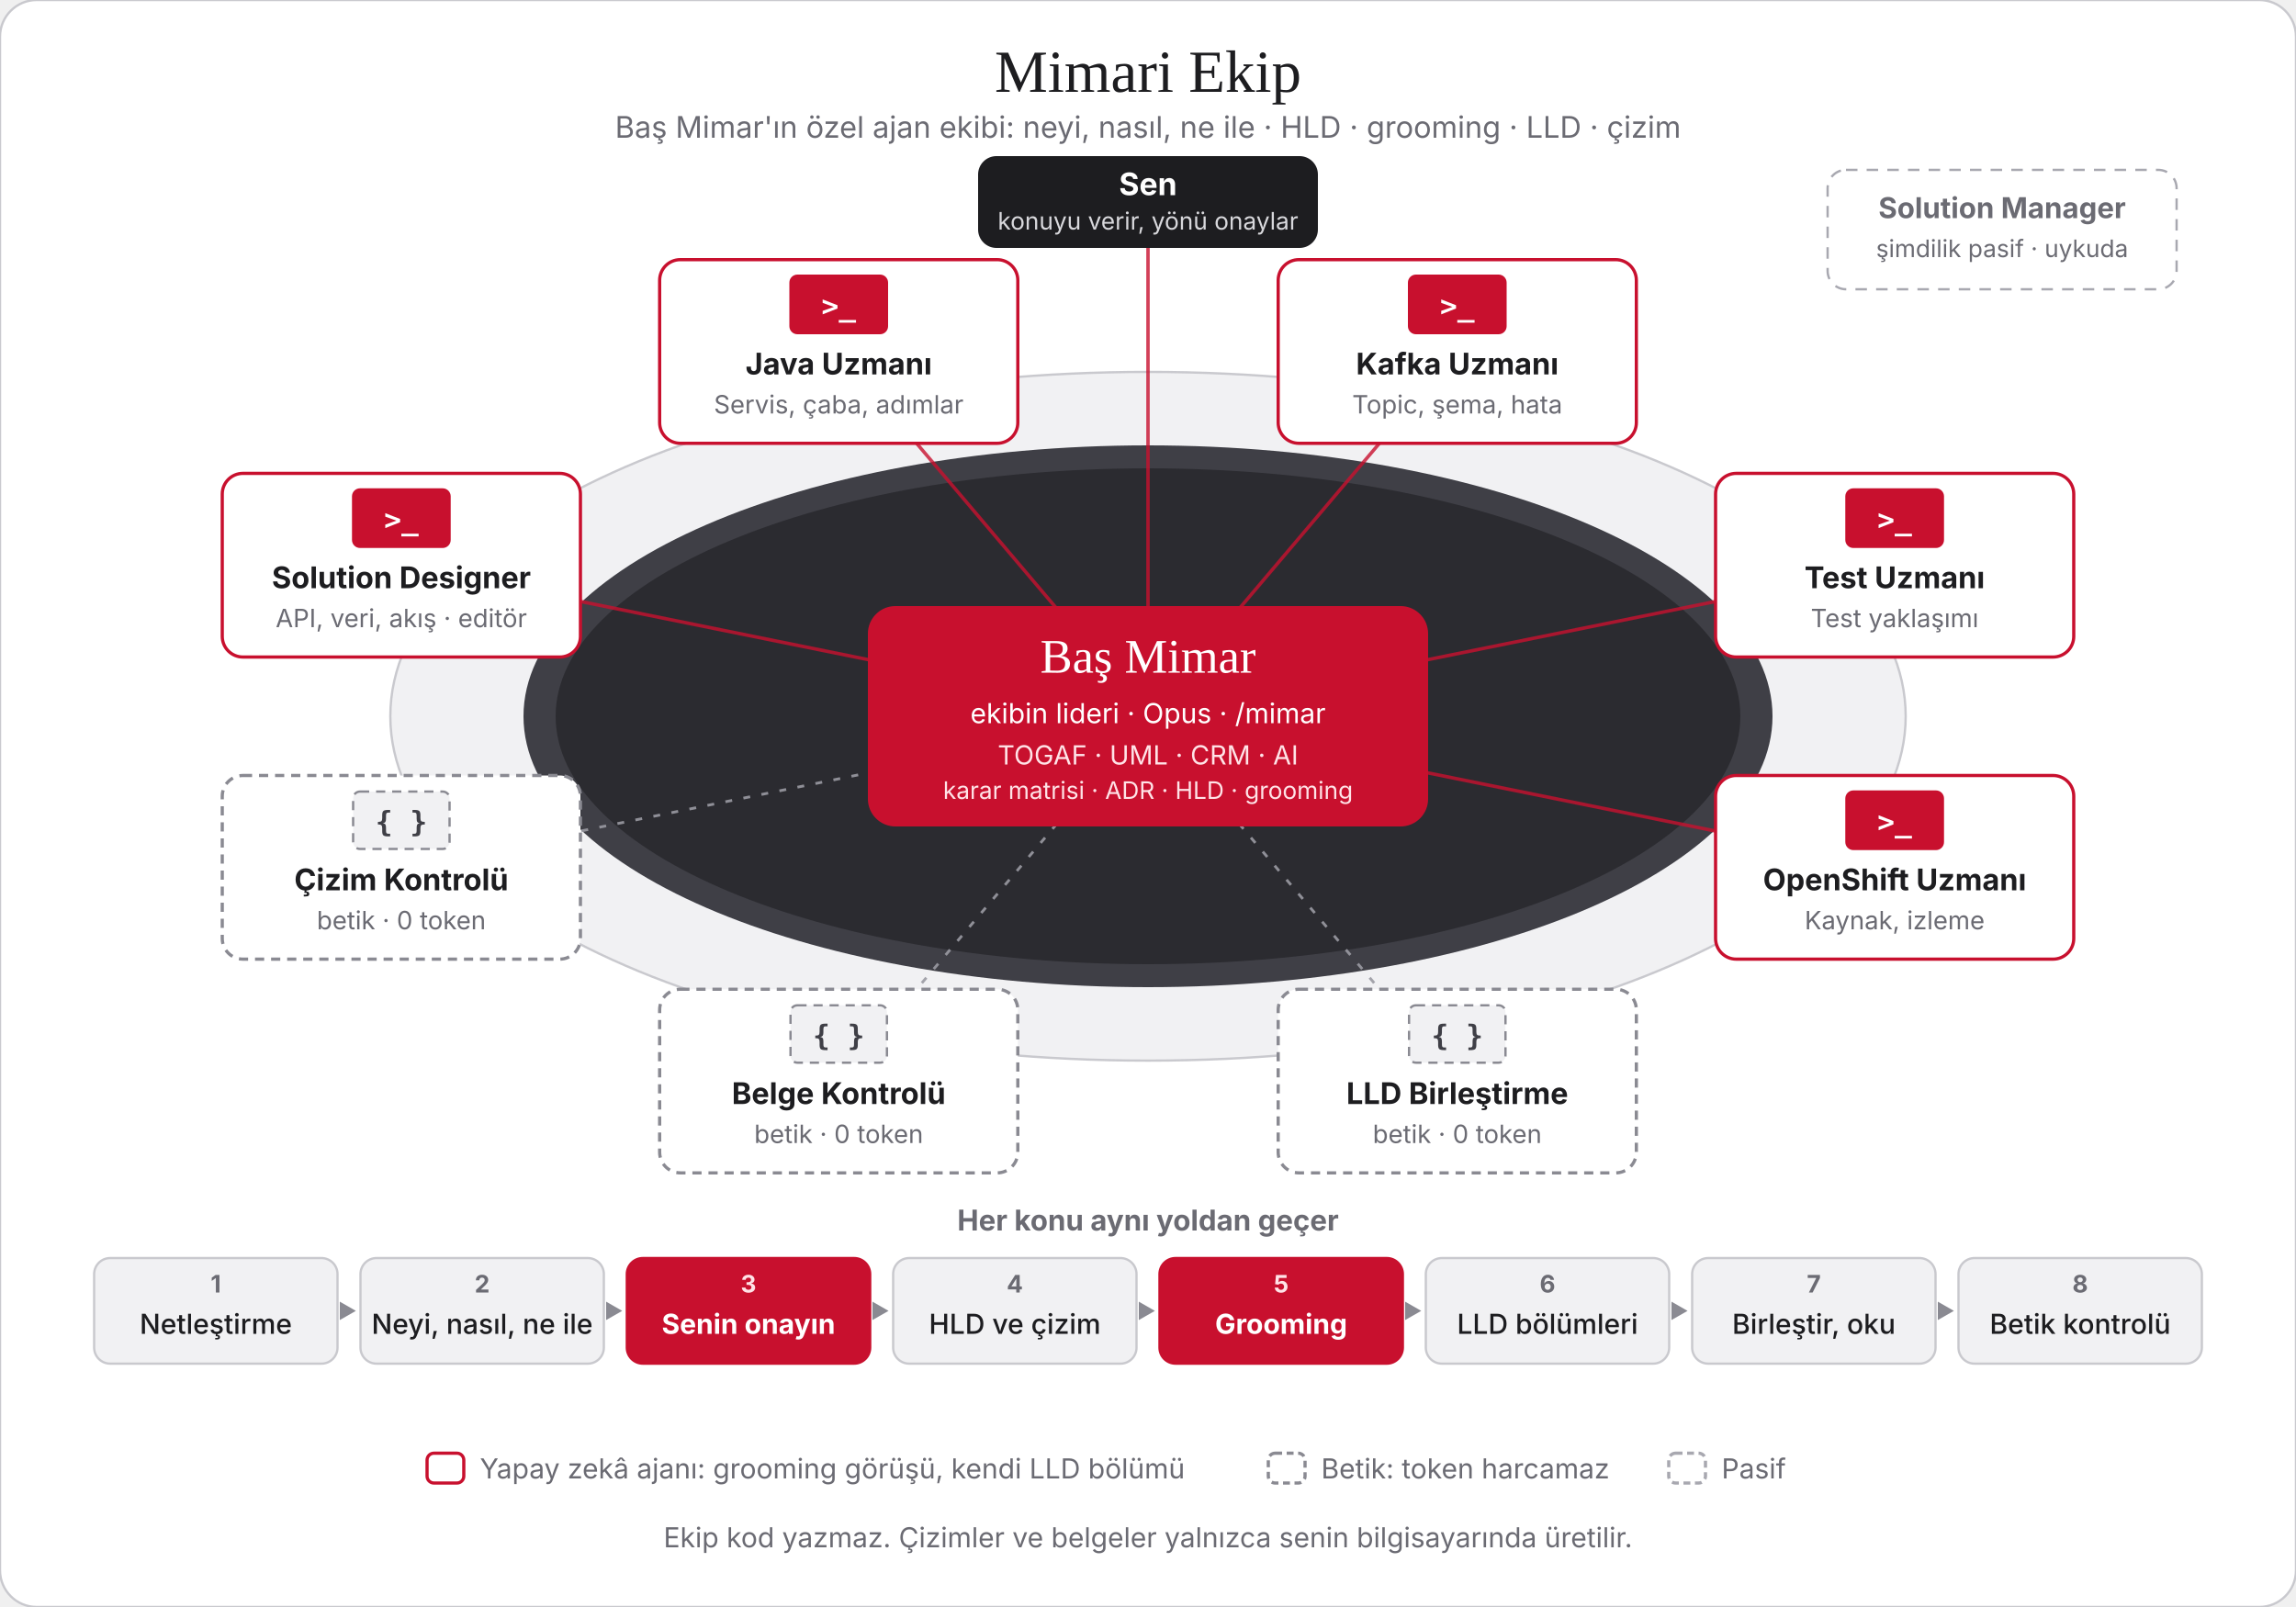
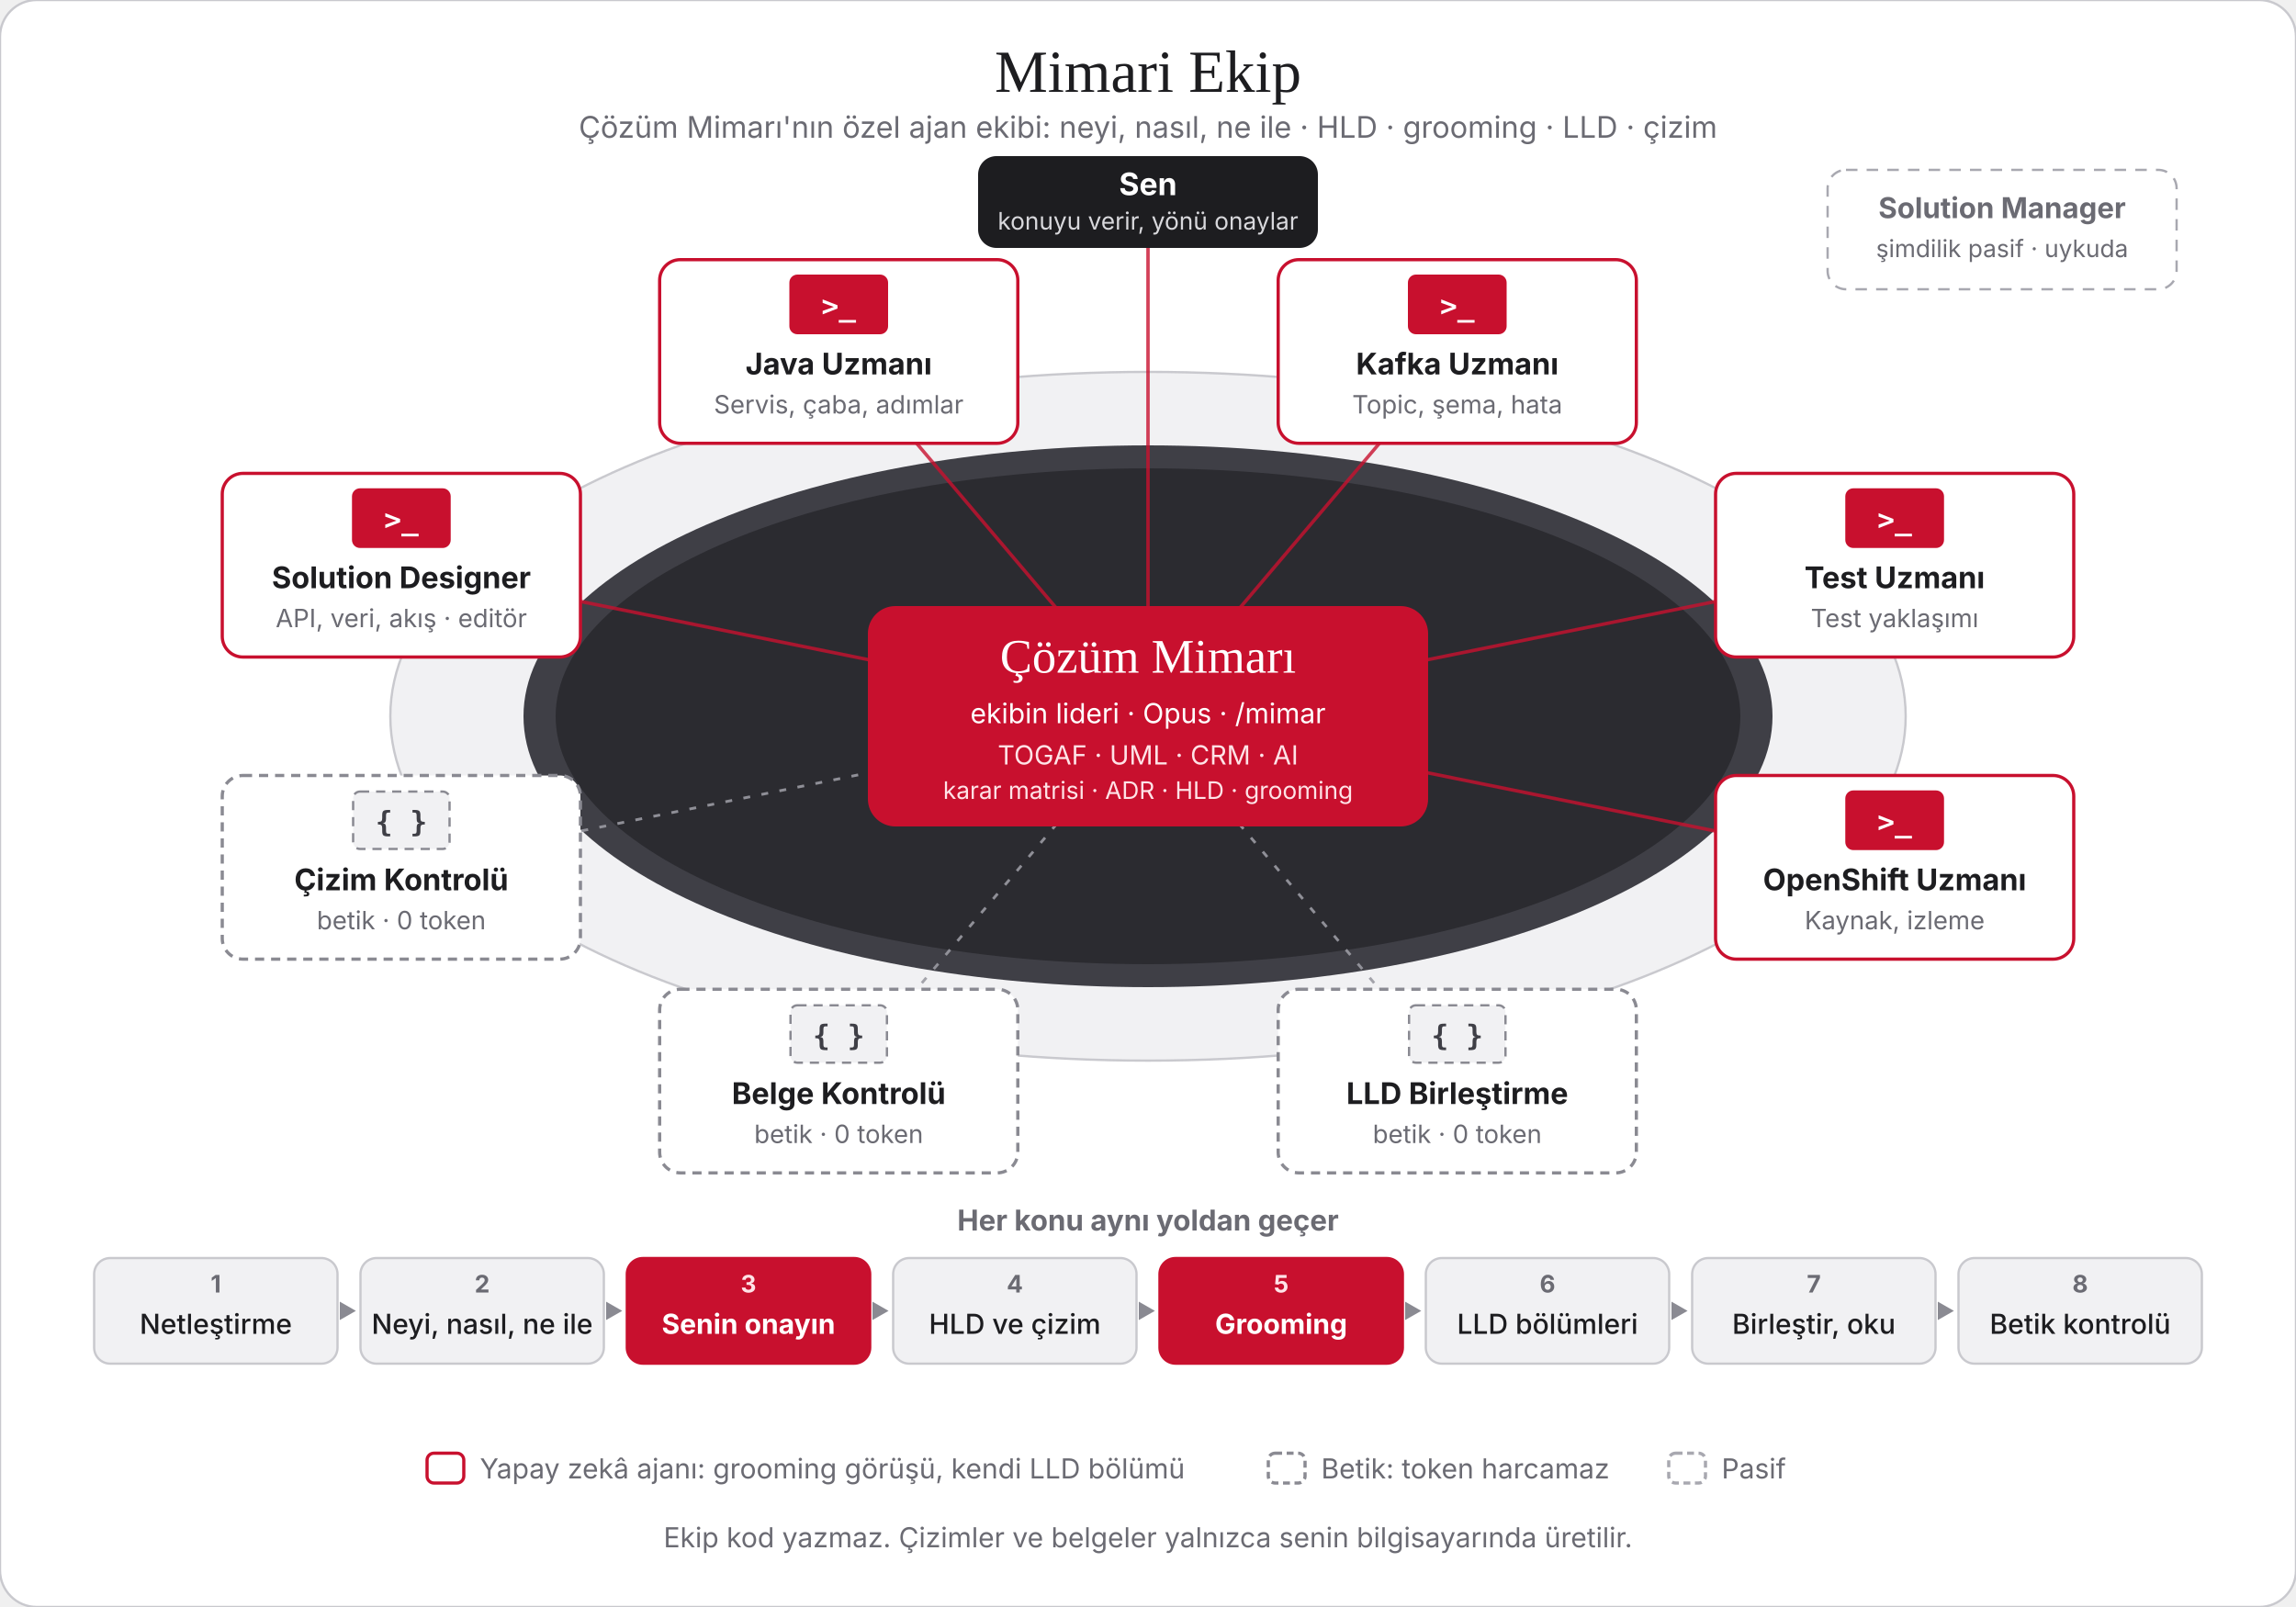
<svg xmlns="http://www.w3.org/2000/svg" viewBox="0 0 1000 700" role="img" aria-labelledby="t d">
  <style>@media (prefers-reduced-motion:no-preference){.flow{stroke-dasharray:7 9;animation:fl 1.4s linear infinite}@keyframes fl{to{stroke-dashoffset:-32}}.sway{transform-box:fill-box;transform-origin:50% 0;animation:sway 5.4s ease-in-out infinite}@keyframes sway{0%,100%{transform:translate(-1px,0)}50%{transform:translate(1.4px,-.6px)}}}</style>
  <rect width="1000" height="700" rx="16" fill="#ffffff" stroke="#c9c9ce" />
  <text x="500.0" y="40.0" text-anchor="middle" font-size="26" font-weight="400" style="font-family:Georgia,'Times New Roman',serif" fill="#1d1d20">Mimari Ekip</text>
-   <text x="500.0" y="60.0" text-anchor="middle" font-size="13" font-weight="400" style="font-family:ui-sans-serif,-apple-system,'Segoe UI',sans-serif" fill="#6b6b73">Baş Mimar'ın özel ajan ekibi: neyi, nasıl, ne ile · HLD · grooming · LLD · çizim</text>
+   <text x="500.0" y="60.0" text-anchor="middle" font-size="13" font-weight="400" style="font-family:ui-sans-serif,-apple-system,'Segoe UI',sans-serif" fill="#6b6b73">Çözüm Mimarı'nın özel ajan ekibi: neyi, nasıl, ne ile · HLD · grooming · LLD · çizim</text>
  <ellipse cx="500" cy="312" rx="330" ry="150" fill="#f1f1f3" stroke="#c9c9ce" />
  <ellipse cx="500" cy="312" rx="272" ry="118" fill="#3f3f46" />
  <ellipse cx="500" cy="312" rx="258" ry="108" fill="#2b2b30" />
  <line x1="174.8" y1="246.2" x2="500" y2="312" stroke="#c8102e" stroke-width="1.5" opacity=".8" class="flow" />
  <line x1="365.3" y1="153.1" x2="500" y2="312" stroke="#c8102e" stroke-width="1.5" opacity=".8" class="flow" />
  <line x1="634.7" y1="153.1" x2="500" y2="312" stroke="#c8102e" stroke-width="1.5" opacity=".8" class="flow" />
  <line x1="825.2" y1="246.2" x2="500" y2="312" stroke="#c8102e" stroke-width="1.5" opacity=".8" class="flow" />
  <line x1="825.2" y1="377.8" x2="500" y2="312" stroke="#c8102e" stroke-width="1.5" opacity=".8" class="flow" />
  <line x1="634.7" y1="470.9" x2="500" y2="312" stroke="#9a9aa2" stroke-width="1.2" stroke-dasharray="3 5" opacity=".9" />
  <line x1="365.3" y1="470.9" x2="500" y2="312" stroke="#9a9aa2" stroke-width="1.2" stroke-dasharray="3 5" opacity=".9" />
  <line x1="174.8" y1="377.8" x2="500" y2="312" stroke="#9a9aa2" stroke-width="1.2" stroke-dasharray="3 5" opacity=".9" />
  <line x1="500" y1="108" x2="500" y2="312" stroke="#c8102e" stroke-width="1.5" opacity=".8" class="flow" />
  <rect x="426" y="68" width="148" height="40" rx="8" fill="#1d1d20" />
  <text x="500.0" y="85.0" text-anchor="middle" font-size="13.5" font-weight="700" style="font-family:ui-sans-serif,-apple-system,'Segoe UI',sans-serif" fill="#ffffff">Sen</text>
  <text x="500.0" y="100.0" text-anchor="middle" font-size="10.5" font-weight="400" style="font-family:ui-sans-serif,-apple-system,'Segoe UI',sans-serif" fill="#d8d8dc">konuyu verir, yönü onaylar</text>
  <rect x="796" y="74" width="152" height="52" rx="8" fill="#ffffff" stroke="#a8a8b0" stroke-dasharray="5 4" />
  <text x="872.0" y="95.0" text-anchor="middle" font-size="12.5" font-weight="700" style="font-family:ui-sans-serif,-apple-system,'Segoe UI',sans-serif" fill="#6b6b73">Solution Manager</text>
  <text x="872.0" y="112.0" text-anchor="middle" font-size="10.5" font-weight="400" style="font-family:ui-sans-serif,-apple-system,'Segoe UI',sans-serif" fill="#6b6b73">şimdilik pasif · uykuda</text>
  <rect x="378" y="264" width="244" height="96" rx="12" fill="#c8102e" />
-   <text x="500.0" y="293.0" text-anchor="middle" font-size="21" font-weight="400" style="font-family:Georgia,'Times New Roman',serif" fill="#ffffff">Baş Mimar</text>
+   <text x="500.0" y="293.0" text-anchor="middle" font-size="21" font-weight="400" style="font-family:Georgia,'Times New Roman',serif" fill="#ffffff">Çözüm Mimarı</text>
  <text x="500.0" y="315.0" text-anchor="middle" font-size="12" font-weight="400" style="font-family:ui-sans-serif,-apple-system,'Segoe UI',sans-serif" fill="#ffffff">ekibin lideri · Opus · /mimar</text>
  <text x="500.0" y="333.0" text-anchor="middle" font-size="11.5" font-weight="400" style="font-family:ui-sans-serif,-apple-system,'Segoe UI',sans-serif" fill="#ffe3e7">TOGAF · UML · CRM · AI</text>
  <text x="500.0" y="348.0" text-anchor="middle" font-size="10.5" font-weight="400" style="font-family:ui-sans-serif,-apple-system,'Segoe UI',sans-serif" fill="#ffe3e7">karar matrisi · ADR · HLD · grooming</text>
  <g class="sway" style="animation-duration:4.60s;animation-delay:-0.0s">
    <rect x="96.8" y="206.2" width="156" height="80" rx="9" fill="#ffffff" stroke="#c8102e" stroke-width="1.4" />
    <rect x="153.8" y="213.2" width="42" height="25" rx="3" fill="#c8102e" stroke="#c8102e" />
    <text x="174.8" y="230.7" text-anchor="middle" font-size="12.5" font-weight="700" style="font-family:ui-monospace,Menlo,monospace" fill="#ffffff">&gt;_</text>
    <text x="174.8" y="256.2" text-anchor="middle" font-size="13" font-weight="700" style="font-family:ui-sans-serif,-apple-system,'Segoe UI',sans-serif" fill="#1d1d20">Solution Designer</text>
    <text x="174.8" y="273.2" text-anchor="middle" font-size="11" font-weight="400" style="font-family:ui-sans-serif,-apple-system,'Segoe UI',sans-serif" fill="#6b6b73">API, veri, akış · editör</text>
  </g>
  <g class="sway" style="animation-duration:4.95s;animation-delay:-0.7s">
    <rect x="287.3" y="113.1" width="156" height="80" rx="9" fill="#ffffff" stroke="#c8102e" stroke-width="1.4" />
    <rect x="344.3" y="120.1" width="42" height="25" rx="3" fill="#c8102e" stroke="#c8102e" />
    <text x="365.3" y="137.6" text-anchor="middle" font-size="12.5" font-weight="700" style="font-family:ui-monospace,Menlo,monospace" fill="#ffffff">&gt;_</text>
    <text x="365.3" y="163.1" text-anchor="middle" font-size="13" font-weight="700" style="font-family:ui-sans-serif,-apple-system,'Segoe UI',sans-serif" fill="#1d1d20">Java Uzmanı</text>
    <text x="365.3" y="180.1" text-anchor="middle" font-size="11" font-weight="400" style="font-family:ui-sans-serif,-apple-system,'Segoe UI',sans-serif" fill="#6b6b73">Servis, çaba, adımlar</text>
  </g>
  <g class="sway" style="animation-duration:5.30s;animation-delay:-1.4s">
    <rect x="556.7" y="113.1" width="156" height="80" rx="9" fill="#ffffff" stroke="#c8102e" stroke-width="1.4" />
    <rect x="613.7" y="120.1" width="42" height="25" rx="3" fill="#c8102e" stroke="#c8102e" />
    <text x="634.7" y="137.6" text-anchor="middle" font-size="12.5" font-weight="700" style="font-family:ui-monospace,Menlo,monospace" fill="#ffffff">&gt;_</text>
    <text x="634.7" y="163.1" text-anchor="middle" font-size="13" font-weight="700" style="font-family:ui-sans-serif,-apple-system,'Segoe UI',sans-serif" fill="#1d1d20">Kafka Uzmanı</text>
    <text x="634.7" y="180.1" text-anchor="middle" font-size="11" font-weight="400" style="font-family:ui-sans-serif,-apple-system,'Segoe UI',sans-serif" fill="#6b6b73">Topic, şema, hata</text>
  </g>
  <g class="sway" style="animation-duration:5.65s;animation-delay:-2.1s">
    <rect x="747.2" y="206.2" width="156" height="80" rx="9" fill="#ffffff" stroke="#c8102e" stroke-width="1.4" />
    <rect x="804.2" y="213.2" width="42" height="25" rx="3" fill="#c8102e" stroke="#c8102e" />
    <text x="825.2" y="230.7" text-anchor="middle" font-size="12.5" font-weight="700" style="font-family:ui-monospace,Menlo,monospace" fill="#ffffff">&gt;_</text>
    <text x="825.2" y="256.2" text-anchor="middle" font-size="13" font-weight="700" style="font-family:ui-sans-serif,-apple-system,'Segoe UI',sans-serif" fill="#1d1d20">Test Uzmanı</text>
    <text x="825.2" y="273.2" text-anchor="middle" font-size="11" font-weight="400" style="font-family:ui-sans-serif,-apple-system,'Segoe UI',sans-serif" fill="#6b6b73">Test yaklaşımı</text>
  </g>
  <g class="sway" style="animation-duration:6.00s;animation-delay:-2.8s">
    <rect x="747.2" y="337.8" width="156" height="80" rx="9" fill="#ffffff" stroke="#c8102e" stroke-width="1.4" />
    <rect x="804.2" y="344.8" width="42" height="25" rx="3" fill="#c8102e" stroke="#c8102e" />
    <text x="825.2" y="362.3" text-anchor="middle" font-size="12.5" font-weight="700" style="font-family:ui-monospace,Menlo,monospace" fill="#ffffff">&gt;_</text>
    <text x="825.2" y="387.8" text-anchor="middle" font-size="13" font-weight="700" style="font-family:ui-sans-serif,-apple-system,'Segoe UI',sans-serif" fill="#1d1d20">OpenShift Uzmanı</text>
    <text x="825.2" y="404.8" text-anchor="middle" font-size="11" font-weight="400" style="font-family:ui-sans-serif,-apple-system,'Segoe UI',sans-serif" fill="#6b6b73">Kaynak, izleme</text>
  </g>
  <g class="sway" style="animation-duration:6.35s;animation-delay:-3.5s">
    <rect x="556.7" y="430.9" width="156" height="80" rx="9" fill="#ffffff" stroke="#8a8a92" stroke-width="1.4" stroke-dasharray="4 3" />
    <rect x="613.7" y="437.9" width="42" height="25" rx="3" fill="#f1f1f3" stroke="#8a8a92" stroke-dasharray="4 3" />
    <text x="634.7" y="455.4" text-anchor="middle" font-size="12.5" font-weight="700" style="font-family:ui-monospace,Menlo,monospace" fill="#3f3f46">{ }</text>
    <text x="634.7" y="480.9" text-anchor="middle" font-size="13" font-weight="700" style="font-family:ui-sans-serif,-apple-system,'Segoe UI',sans-serif" fill="#1d1d20">LLD Birleştirme</text>
    <text x="634.7" y="497.9" text-anchor="middle" font-size="11" font-weight="400" style="font-family:ui-sans-serif,-apple-system,'Segoe UI',sans-serif" fill="#6b6b73">betik · 0 token</text>
  </g>
  <g class="sway" style="animation-duration:6.70s;animation-delay:-4.2s">
    <rect x="287.3" y="430.9" width="156" height="80" rx="9" fill="#ffffff" stroke="#8a8a92" stroke-width="1.4" stroke-dasharray="4 3" />
    <rect x="344.3" y="437.9" width="42" height="25" rx="3" fill="#f1f1f3" stroke="#8a8a92" stroke-dasharray="4 3" />
    <text x="365.3" y="455.4" text-anchor="middle" font-size="12.5" font-weight="700" style="font-family:ui-monospace,Menlo,monospace" fill="#3f3f46">{ }</text>
    <text x="365.3" y="480.9" text-anchor="middle" font-size="13" font-weight="700" style="font-family:ui-sans-serif,-apple-system,'Segoe UI',sans-serif" fill="#1d1d20">Belge Kontrolü</text>
    <text x="365.3" y="497.9" text-anchor="middle" font-size="11" font-weight="400" style="font-family:ui-sans-serif,-apple-system,'Segoe UI',sans-serif" fill="#6b6b73">betik · 0 token</text>
  </g>
  <g class="sway" style="animation-duration:7.05s;animation-delay:-4.9s">
    <rect x="96.8" y="337.8" width="156" height="80" rx="9" fill="#ffffff" stroke="#8a8a92" stroke-width="1.4" stroke-dasharray="4 3" />
    <rect x="153.8" y="344.8" width="42" height="25" rx="3" fill="#f1f1f3" stroke="#8a8a92" stroke-dasharray="4 3" />
    <text x="174.8" y="362.3" text-anchor="middle" font-size="12.5" font-weight="700" style="font-family:ui-monospace,Menlo,monospace" fill="#3f3f46">{ }</text>
    <text x="174.8" y="387.8" text-anchor="middle" font-size="13" font-weight="700" style="font-family:ui-sans-serif,-apple-system,'Segoe UI',sans-serif" fill="#1d1d20">Çizim Kontrolü</text>
    <text x="174.8" y="404.8" text-anchor="middle" font-size="11" font-weight="400" style="font-family:ui-sans-serif,-apple-system,'Segoe UI',sans-serif" fill="#6b6b73">betik · 0 token</text>
  </g>
  <text x="500.0" y="536.0" text-anchor="middle" font-size="12.5" font-weight="700" style="font-family:ui-sans-serif,-apple-system,'Segoe UI',sans-serif" fill="#6b6b73">Her konu aynı yoldan geçer</text>
  <rect x="41.0" y="548" width="106" height="46" rx="7" fill="#f1f1f3" stroke="#c9c9ce" />
  <text x="94.0" y="563.0" text-anchor="middle" font-size="10.5" font-weight="700" style="font-family:ui-sans-serif,-apple-system,'Segoe UI',sans-serif" fill="#6b6b73">1</text>
  <text x="94.0" y="581.0" text-anchor="middle" font-size="12" font-weight="500" style="font-family:ui-sans-serif,-apple-system,'Segoe UI',sans-serif" fill="#1d1d20">Netleştirme</text>
  <path d="M148.0 567l7 4l-7 4z" fill="#8a8a92" />
  <rect x="157.0" y="548" width="106" height="46" rx="7" fill="#f1f1f3" stroke="#c9c9ce" />
  <text x="210.0" y="563.0" text-anchor="middle" font-size="10.5" font-weight="700" style="font-family:ui-sans-serif,-apple-system,'Segoe UI',sans-serif" fill="#6b6b73">2</text>
  <text x="210.0" y="581.0" text-anchor="middle" font-size="12" font-weight="500" style="font-family:ui-sans-serif,-apple-system,'Segoe UI',sans-serif" fill="#1d1d20">Neyi, nasıl, ne ile</text>
  <path d="M264.0 567l7 4l-7 4z" fill="#8a8a92" />
  <rect x="273.0" y="548" width="106" height="46" rx="7" fill="#c8102e" stroke="#c8102e" />
  <text x="326.0" y="563.0" text-anchor="middle" font-size="10.5" font-weight="700" style="font-family:ui-sans-serif,-apple-system,'Segoe UI',sans-serif" fill="#ffe3e7">3</text>
  <text x="326.0" y="581.0" text-anchor="middle" font-size="12" font-weight="700" style="font-family:ui-sans-serif,-apple-system,'Segoe UI',sans-serif" fill="#ffffff">Senin onayın</text>
  <path d="M380.0 567l7 4l-7 4z" fill="#8a8a92" />
  <rect x="389.0" y="548" width="106" height="46" rx="7" fill="#f1f1f3" stroke="#c9c9ce" />
  <text x="442.0" y="563.0" text-anchor="middle" font-size="10.5" font-weight="700" style="font-family:ui-sans-serif,-apple-system,'Segoe UI',sans-serif" fill="#6b6b73">4</text>
  <text x="442.0" y="581.0" text-anchor="middle" font-size="12" font-weight="500" style="font-family:ui-sans-serif,-apple-system,'Segoe UI',sans-serif" fill="#1d1d20">HLD ve çizim</text>
  <path d="M496.0 567l7 4l-7 4z" fill="#8a8a92" />
  <rect x="505.0" y="548" width="106" height="46" rx="7" fill="#c8102e" stroke="#c8102e" />
  <text x="558.0" y="563.0" text-anchor="middle" font-size="10.5" font-weight="700" style="font-family:ui-sans-serif,-apple-system,'Segoe UI',sans-serif" fill="#ffe3e7">5</text>
  <text x="558.0" y="581.0" text-anchor="middle" font-size="12" font-weight="700" style="font-family:ui-sans-serif,-apple-system,'Segoe UI',sans-serif" fill="#ffffff">Grooming</text>
  <path d="M612.0 567l7 4l-7 4z" fill="#8a8a92" />
  <rect x="621.0" y="548" width="106" height="46" rx="7" fill="#f1f1f3" stroke="#c9c9ce" />
  <text x="674.0" y="563.0" text-anchor="middle" font-size="10.5" font-weight="700" style="font-family:ui-sans-serif,-apple-system,'Segoe UI',sans-serif" fill="#6b6b73">6</text>
  <text x="674.0" y="581.0" text-anchor="middle" font-size="12" font-weight="500" style="font-family:ui-sans-serif,-apple-system,'Segoe UI',sans-serif" fill="#1d1d20">LLD bölümleri</text>
  <path d="M728.0 567l7 4l-7 4z" fill="#8a8a92" />
  <rect x="737.0" y="548" width="106" height="46" rx="7" fill="#f1f1f3" stroke="#c9c9ce" />
  <text x="790.0" y="563.0" text-anchor="middle" font-size="10.5" font-weight="700" style="font-family:ui-sans-serif,-apple-system,'Segoe UI',sans-serif" fill="#6b6b73">7</text>
  <text x="790.0" y="581.0" text-anchor="middle" font-size="12" font-weight="500" style="font-family:ui-sans-serif,-apple-system,'Segoe UI',sans-serif" fill="#1d1d20">Birleştir, oku</text>
  <path d="M844.0 567l7 4l-7 4z" fill="#8a8a92" />
  <rect x="853.0" y="548" width="106" height="46" rx="7" fill="#f1f1f3" stroke="#c9c9ce" />
  <text x="906.0" y="563.0" text-anchor="middle" font-size="10.5" font-weight="700" style="font-family:ui-sans-serif,-apple-system,'Segoe UI',sans-serif" fill="#6b6b73">8</text>
  <text x="906.0" y="581.0" text-anchor="middle" font-size="12" font-weight="500" style="font-family:ui-sans-serif,-apple-system,'Segoe UI',sans-serif" fill="#1d1d20">Betik kontrolü</text>
  <rect x="186" y="633" width="16" height="13" rx="3" fill="#ffffff" stroke="#c8102e" stroke-width="1.4" />
  <text x="209.0" y="644.0" text-anchor="start" font-size="12" font-weight="400" style="font-family:ui-sans-serif,-apple-system,'Segoe UI',sans-serif" fill="#6b6b73">Yapay zekâ ajanı: grooming görüşü, kendi LLD bölümü</text>
  <rect x="552.4" y="633" width="16" height="13" rx="3" fill="#ffffff" stroke="#8a8a92" stroke-width="1.4" stroke-dasharray="3 2" />
  <text x="575.4" y="644.0" text-anchor="start" font-size="12" font-weight="400" style="font-family:ui-sans-serif,-apple-system,'Segoe UI',sans-serif" fill="#6b6b73">Betik: token harcamaz</text>
  <rect x="726.8" y="633" width="16" height="13" rx="3" fill="#ffffff" stroke="#a8a8b0" stroke-width="1.4" stroke-dasharray="3 2" />
  <text x="749.8" y="644.0" text-anchor="start" font-size="12" font-weight="400" style="font-family:ui-sans-serif,-apple-system,'Segoe UI',sans-serif" fill="#6b6b73">Pasif</text>
  <text x="500.0" y="674.0" text-anchor="middle" font-size="12" font-weight="400" style="font-family:ui-sans-serif,-apple-system,'Segoe UI',sans-serif" fill="#6b6b73">Ekip kod yazmaz. Çizimler ve belgeler yalnızca senin bilgisayarında üretilir.</text>
</svg>
